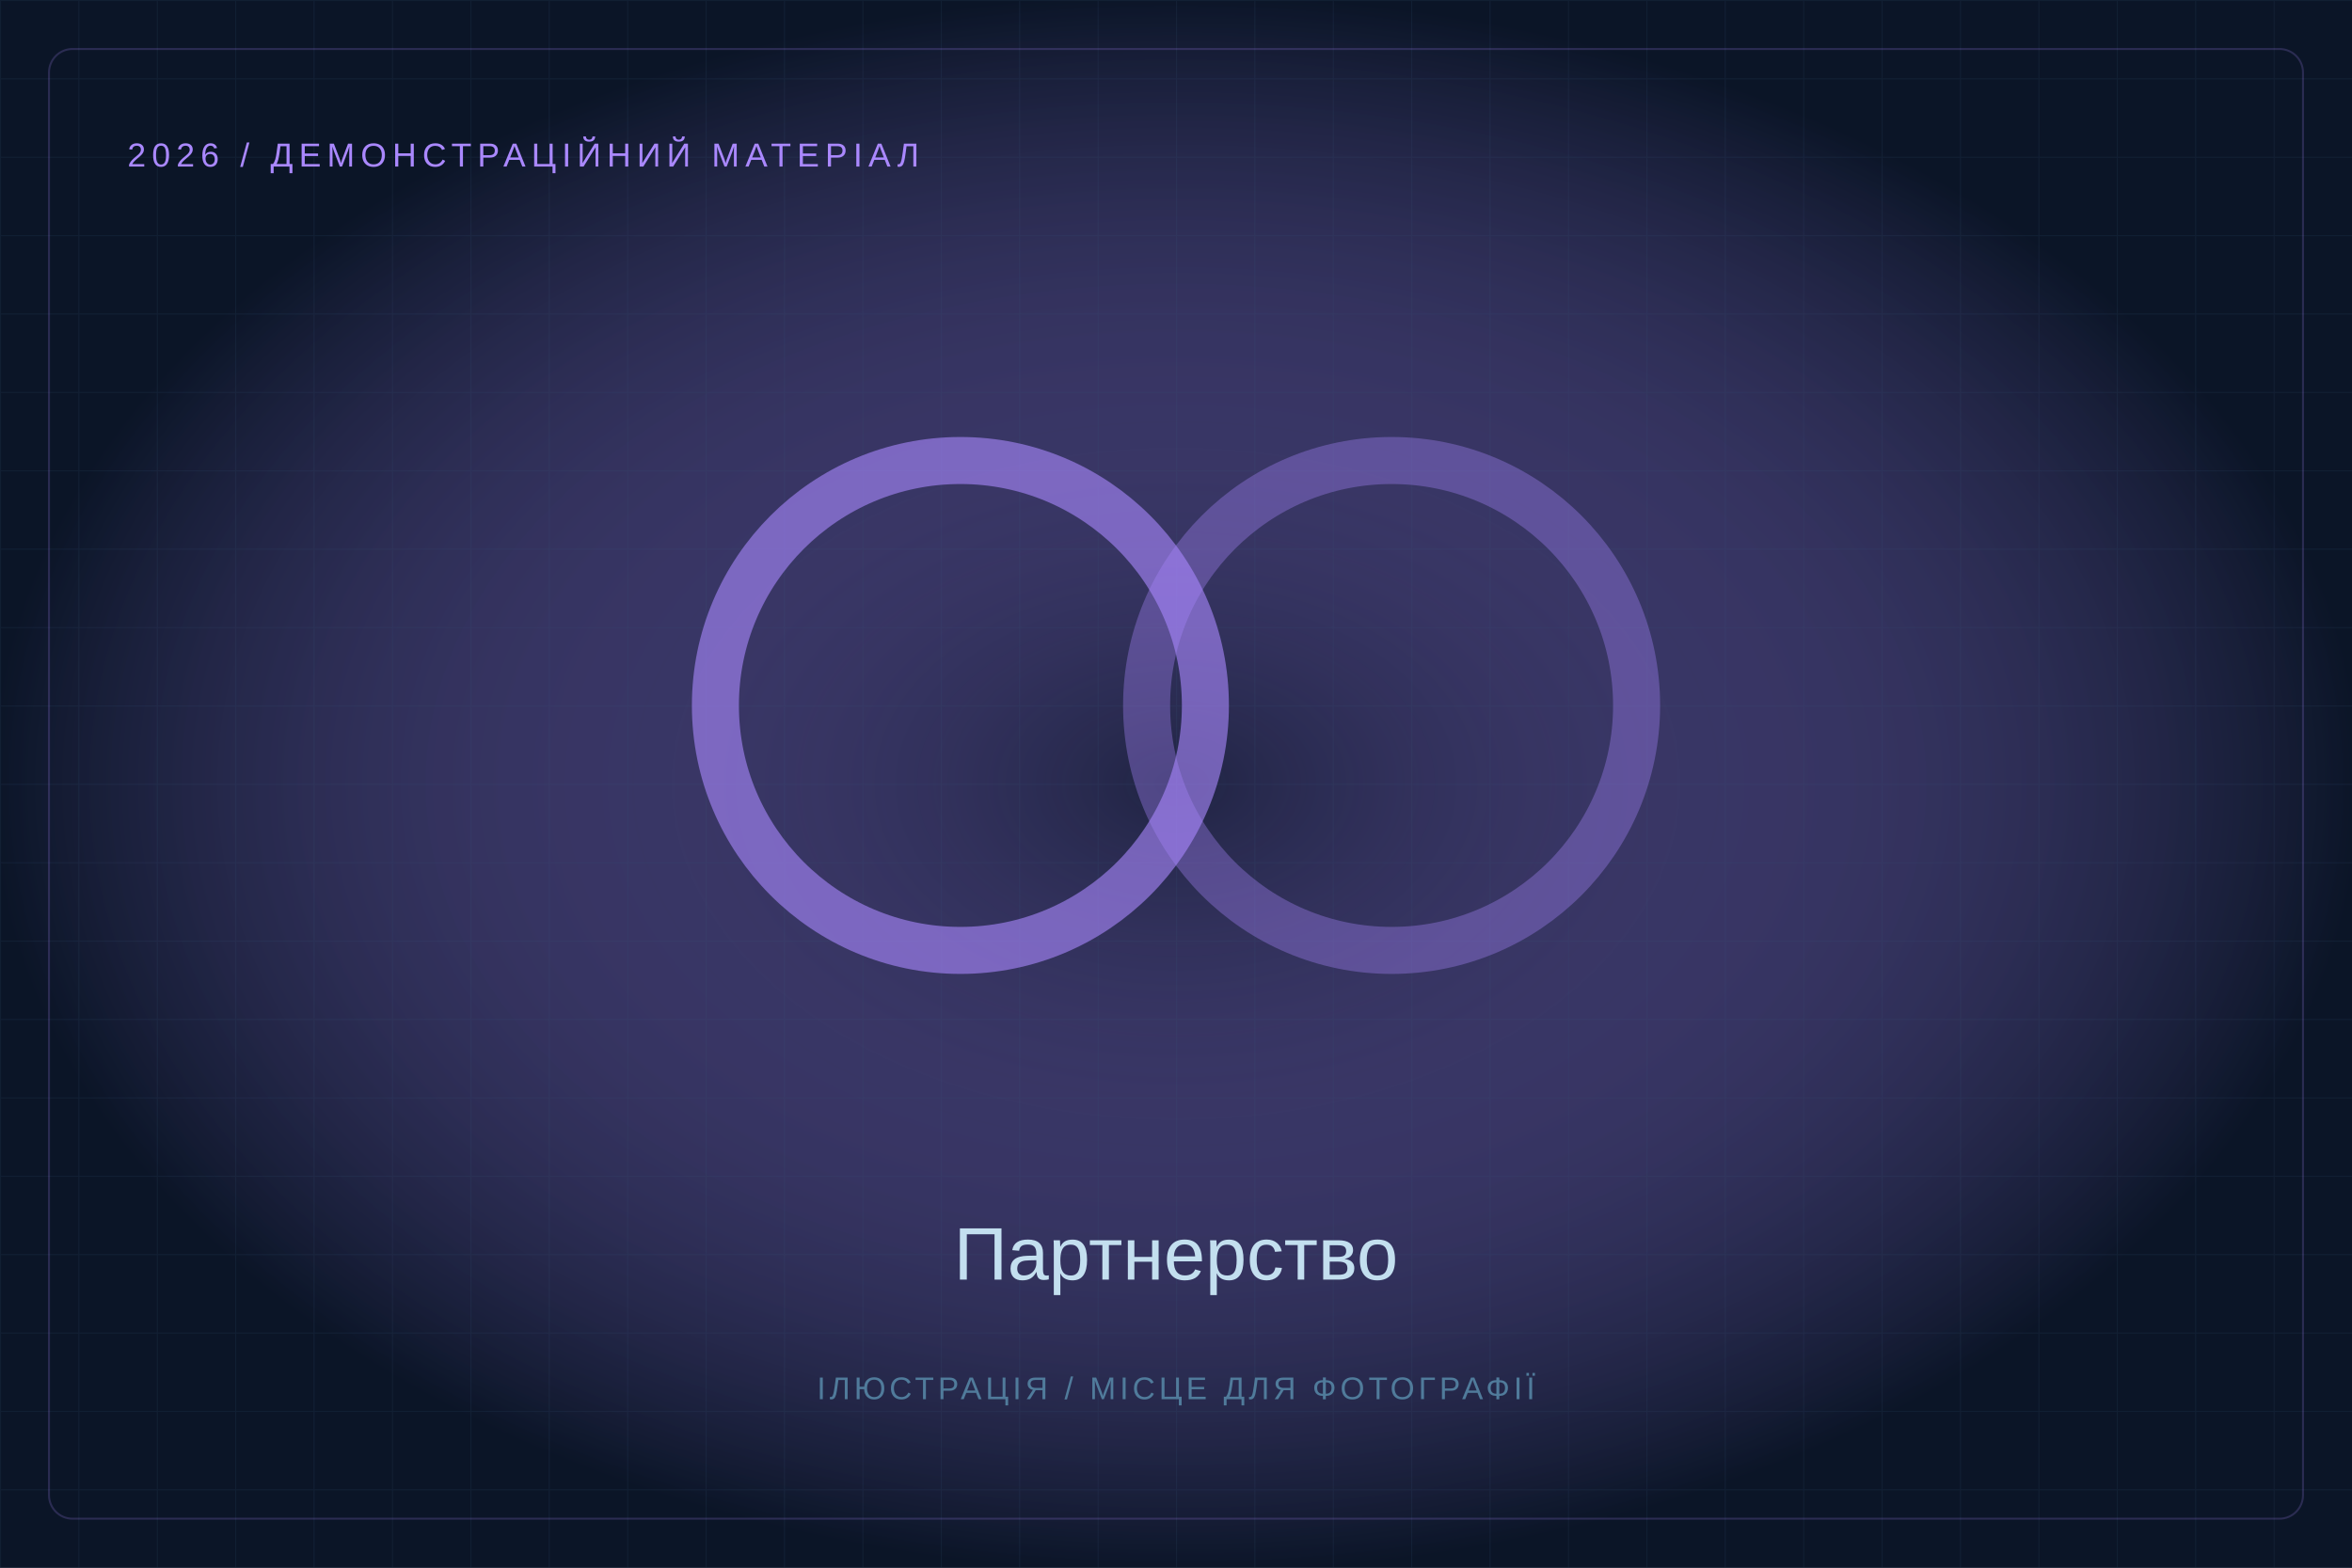
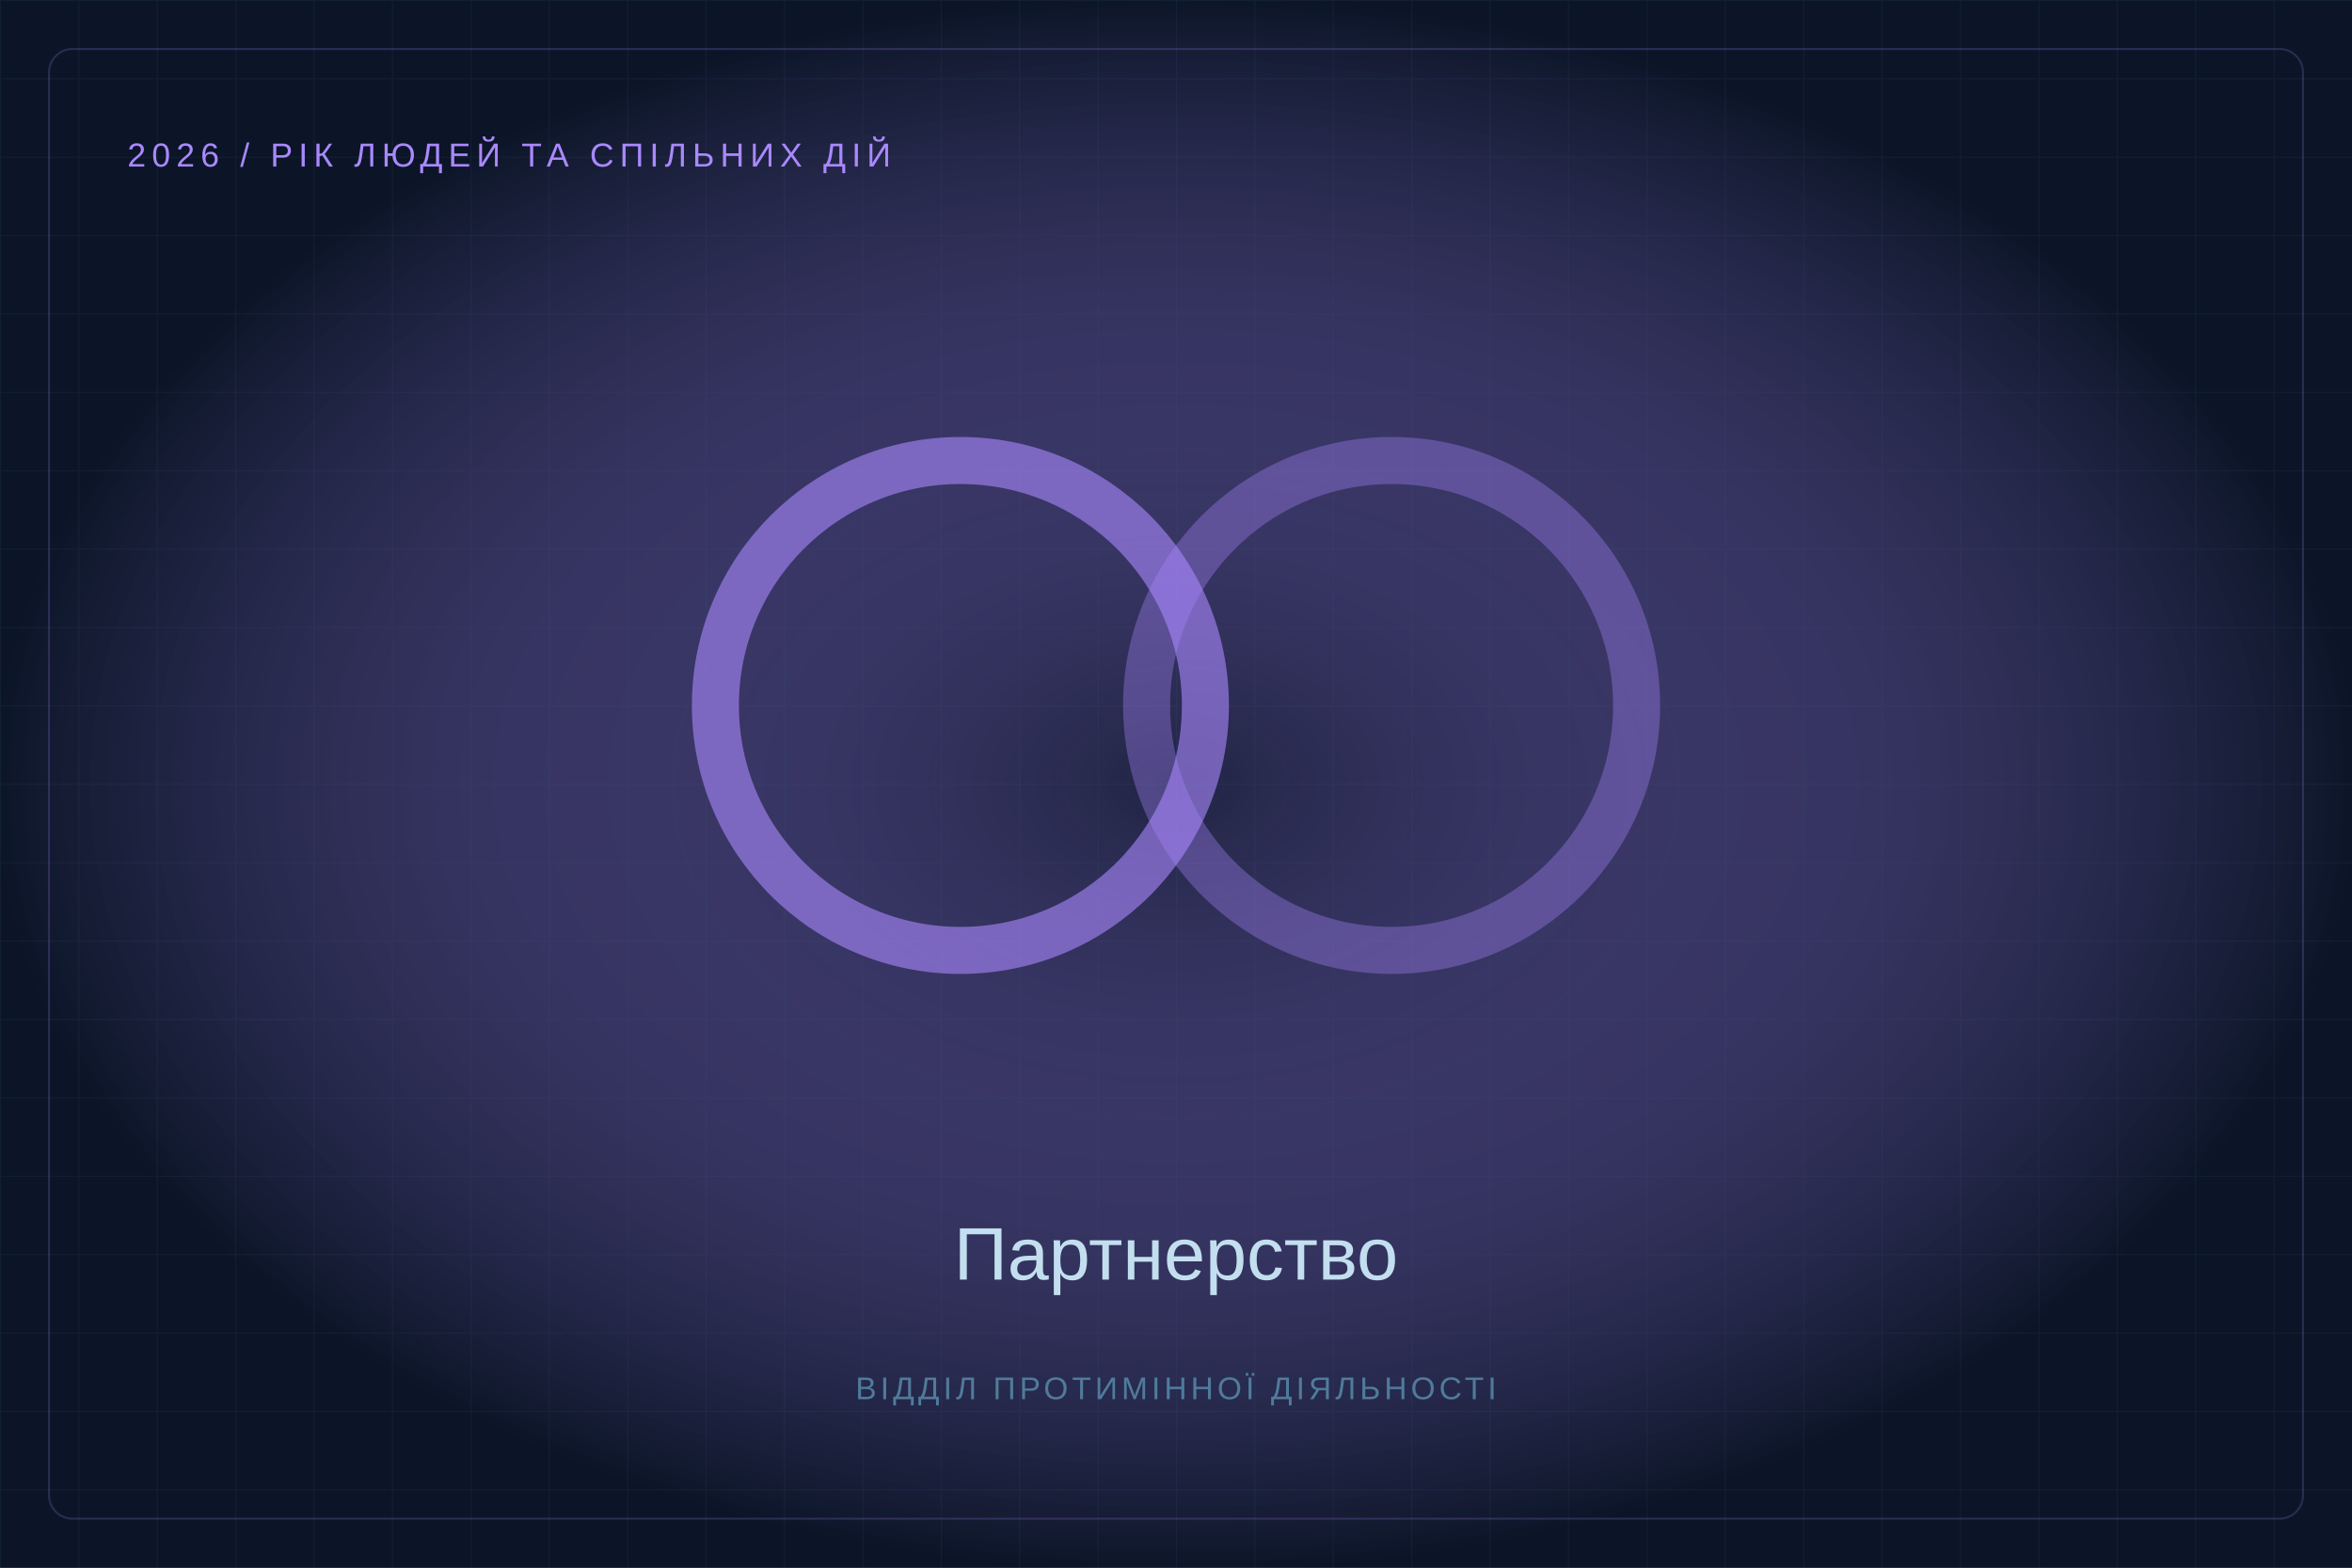
<svg xmlns="http://www.w3.org/2000/svg" width="1200" height="800" viewBox="0 0 1200 800">
  <defs>
    <radialGradient id="g">
      <stop stop-color="#aa88ff" stop-opacity=".13" />
      <stop offset="1" stop-color="#0b1527" />
    </radialGradient>
    <pattern id="p" width="40" height="40" patternUnits="userSpaceOnUse">
      <path d="M40 0H0v40" fill="none" stroke="#375b79" stroke-opacity=".15" />
    </pattern>
  </defs>
  <rect width="1200" height="800" fill="#0b1527" />
  <rect width="1200" height="800" fill="url(#g)" />
  <rect width="1200" height="800" fill="url(#p)" />
  <rect x="25" y="25" width="1150" height="750" rx="12" fill="none" stroke="#aa88ff" stroke-opacity=".2" />
-   <text x="65" y="85" font-family="Arial" font-size="17" letter-spacing="3" fill="#aa88ff">2026 / ДЕМОНСТРАЦІЙНИЙ МАТЕРІАЛ</text>
+   <text x="65" y="85" font-family="Rubik,Arial,sans-serif" font-size="17" letter-spacing="3" fill="#aa88ff">2026 / РІК ЛЮДЕЙ ТА СПІЛЬНИХ ДІЙ</text>
  <g fill="none" stroke="#aa88ff" stroke-width="24">
    <circle cx="490" cy="360" r="125" opacity=".6" />
    <circle cx="710" cy="360" r="125" opacity=".35" />
  </g>
-   <text x="600" y="653" text-anchor="middle" font-family="Arial" font-size="38" fill="#c3dfef">Партнерство</text>
-   <text x="600" y="714" text-anchor="middle" font-family="Arial" font-size="16" letter-spacing="2" fill="#507b9b">ІЛЮСТРАЦІЯ / МІСЦЕ ДЛЯ ФОТОГРАФІЇ</text>
+   <text x="600" y="653" text-anchor="middle" font-family="Rubik,Arial,sans-serif" font-size="38" fill="#c3dfef">Партнерство</text>
+   <text x="600" y="714" text-anchor="middle" font-family="Rubik,Arial,sans-serif" font-size="16" letter-spacing="2" fill="#507b9b">ВІДДІЛ ПРОТИМІННОЇ ДІЯЛЬНОСТІ</text>
</svg>
